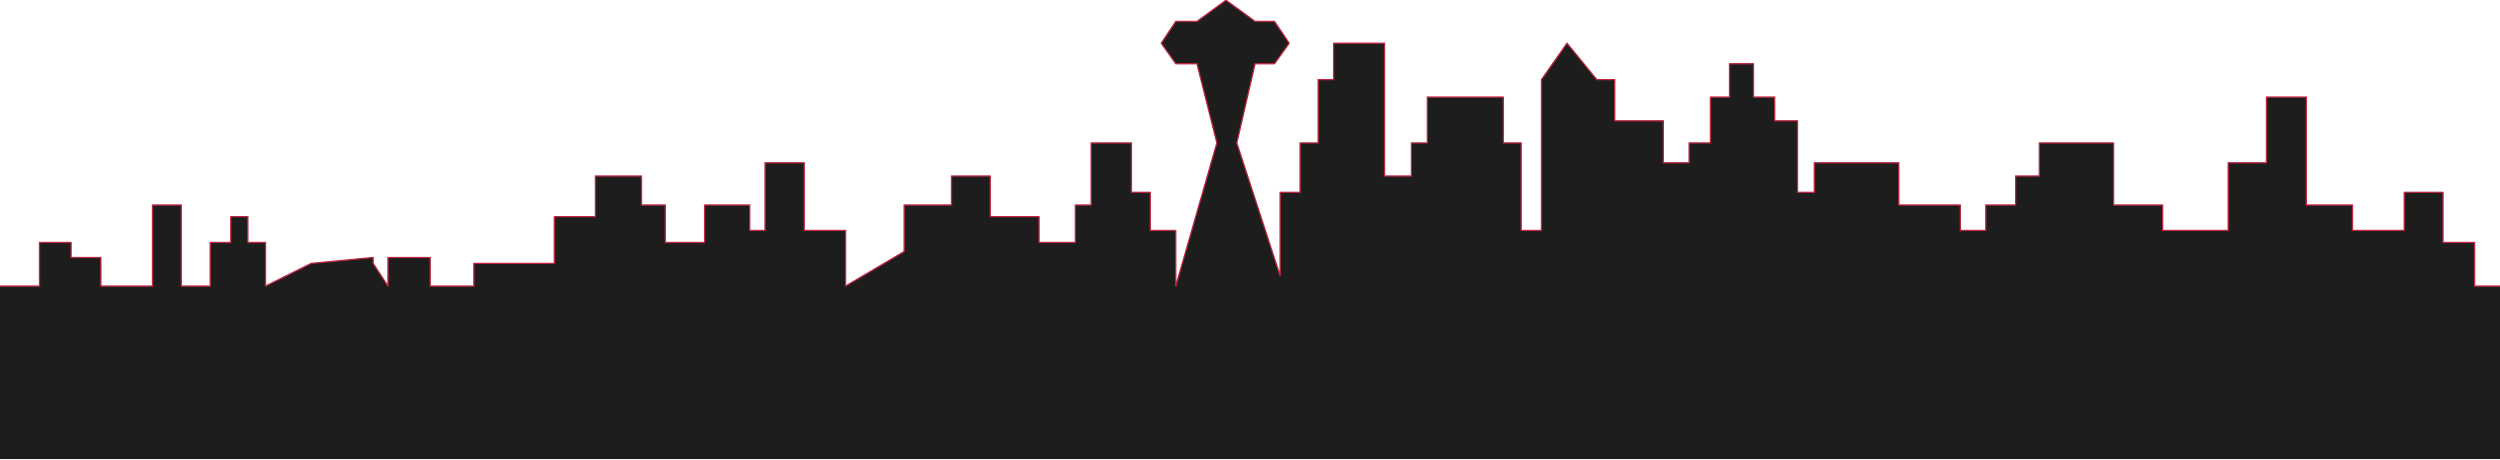
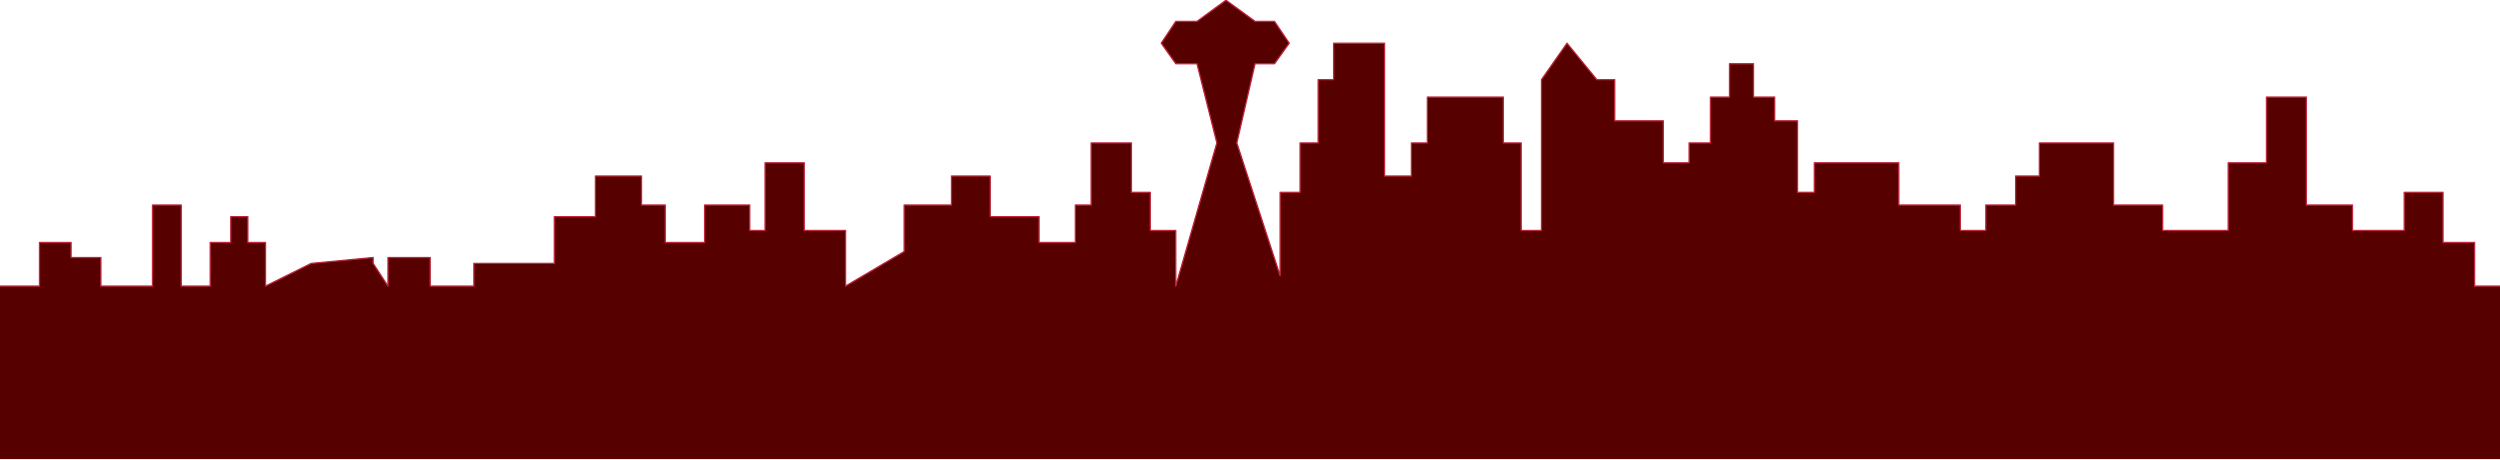
<svg xmlns="http://www.w3.org/2000/svg" width="1917" height="352" viewBox="0 0 1917 352">
  <defs>
-     <style>.a{clip-path:url(#b);}.b{fill:#1d1d1d;stroke:#c02640;stroke-linecap:round;stroke-linejoin:round;}</style>
+     <style>.a{clip-path:url(#b);}.b{fill:#570000;stroke:#c02640;stroke-linecap:round;stroke-linejoin:round;}</style>
    <clipPath id="b">
      <rect width="1917" height="352" />
    </clipPath>
  </defs>
  <g id="a" class="a">
    <path class="b" d="M1179,4530.113h31.274V4496.69h24.25V4508.2h22.85v21.917h39.542v-62.163H1319v62.163h22.183V4496.69h15.766v-19.817h13.114v19.817h13.544v33.423l35.015-17.4,47.515-4.519v4.519l11.373,17.4V4508.2h32.37v21.917h33.482v-17.4h61.666v-35.842h31.511V4445.72h35.386v22.23h18.212v28.739h30.14v-28.739h34.63v19.5h11.729V4435.57H1796.7v51.878h31.689v42.666l44.9-26.479v-35.684h36.312v-22.23h29.725v31.152h37.438v19.817h27.777v-28.739h12.129V4420.34h30.925v37.87h14.448v29.238h19.545v42.666l31.5-109.773-15.263-60.71h-16.241l-11.143-15.751,11.143-16.712h16.241l22.263-16.28,22.315,16.28h14.907l11.277,16.712-11.277,15.751H2142.4l-14,60.71,33.184,101.786V4458.21h15.3v-37.87h13.853v-48.517h11.88v-27.945h39.059V4445.72h20.575v-25.38h12.223V4385.2h58.312v35.136h13.677v67.108H2362V4371.823l19.588-27.945,22.869,27.945h13.729v31.571h37.262v32.175H2475.2v-15.23h16.337V4385.2h14.635v-25.574h18.419V4385.2h16.249v18.191h17.513v54.815h12.844v-22.64h64.829v32.381h47.162v19.5h19.53v-19.5h22.854v-22.23h18.193v-25.38h56.945v47.611h37.613v19.5h50.231V4435.57h29.357V4385.2h30.606v82.747h35.37v19.5h39.666V4458.21h29.773v38.48h24.191v33.423h20.078V4664.1H1179Z" transform="translate(-1180 -4310.758)" />
  </g>
</svg>
